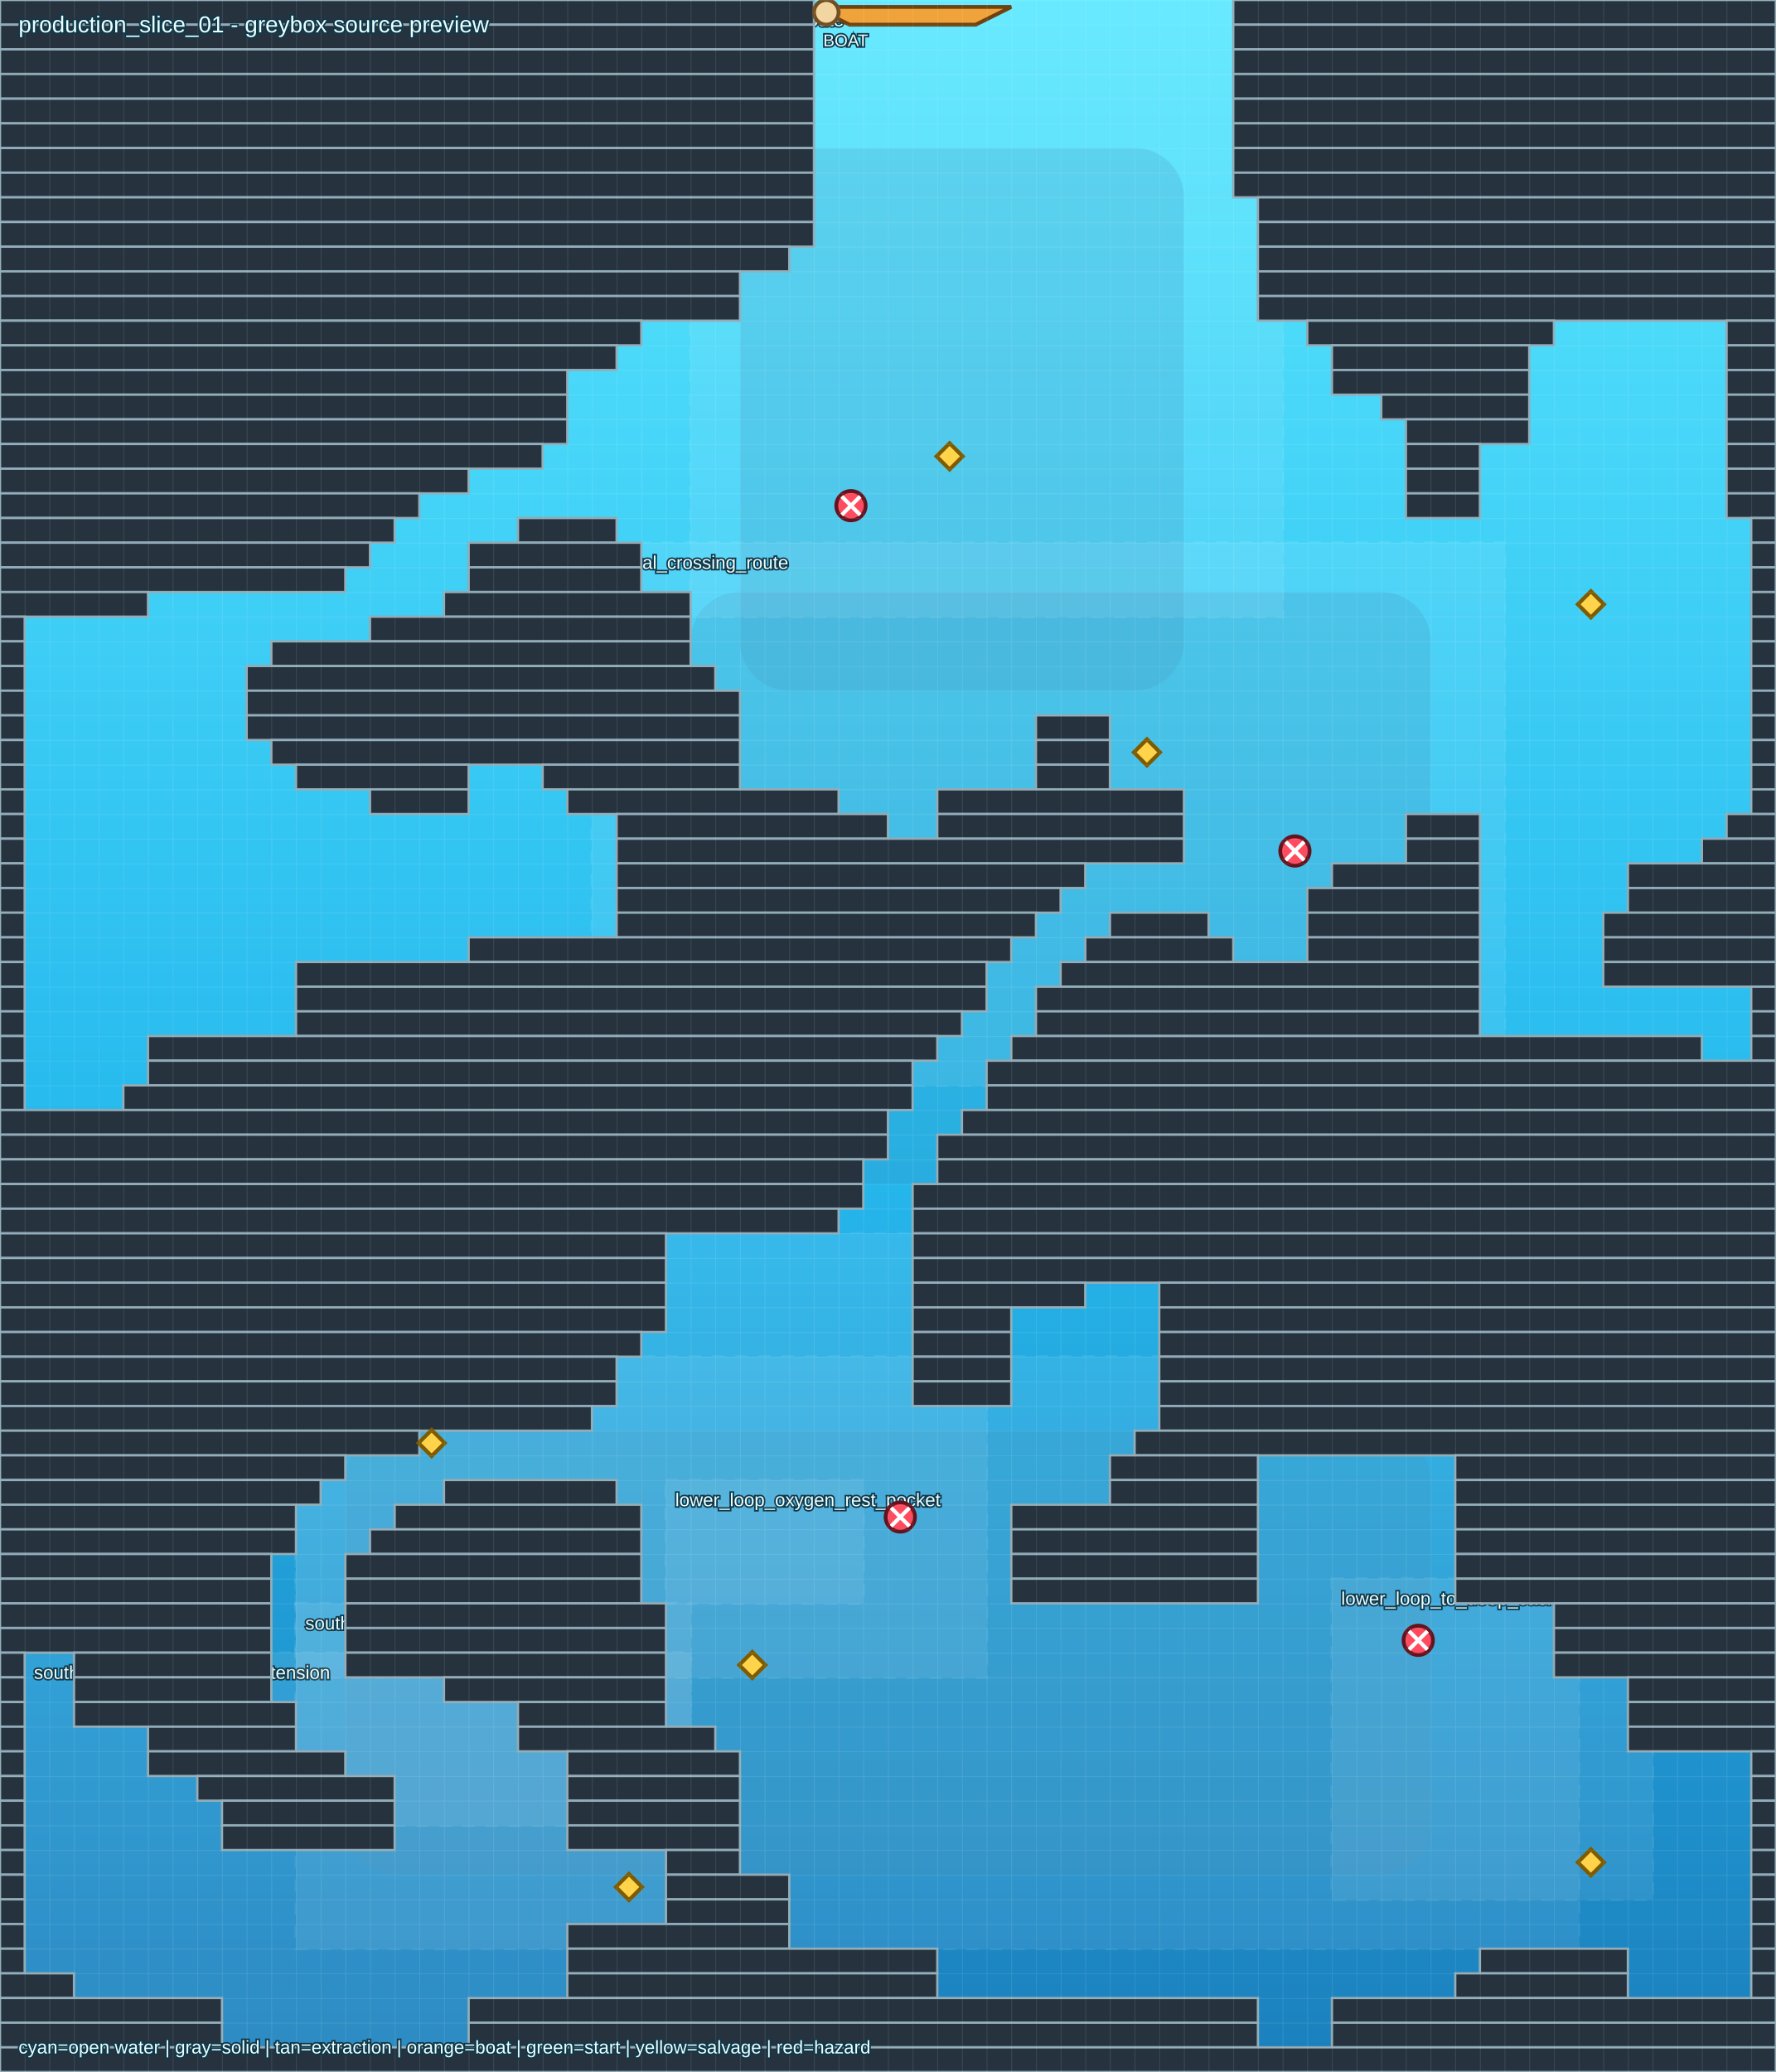
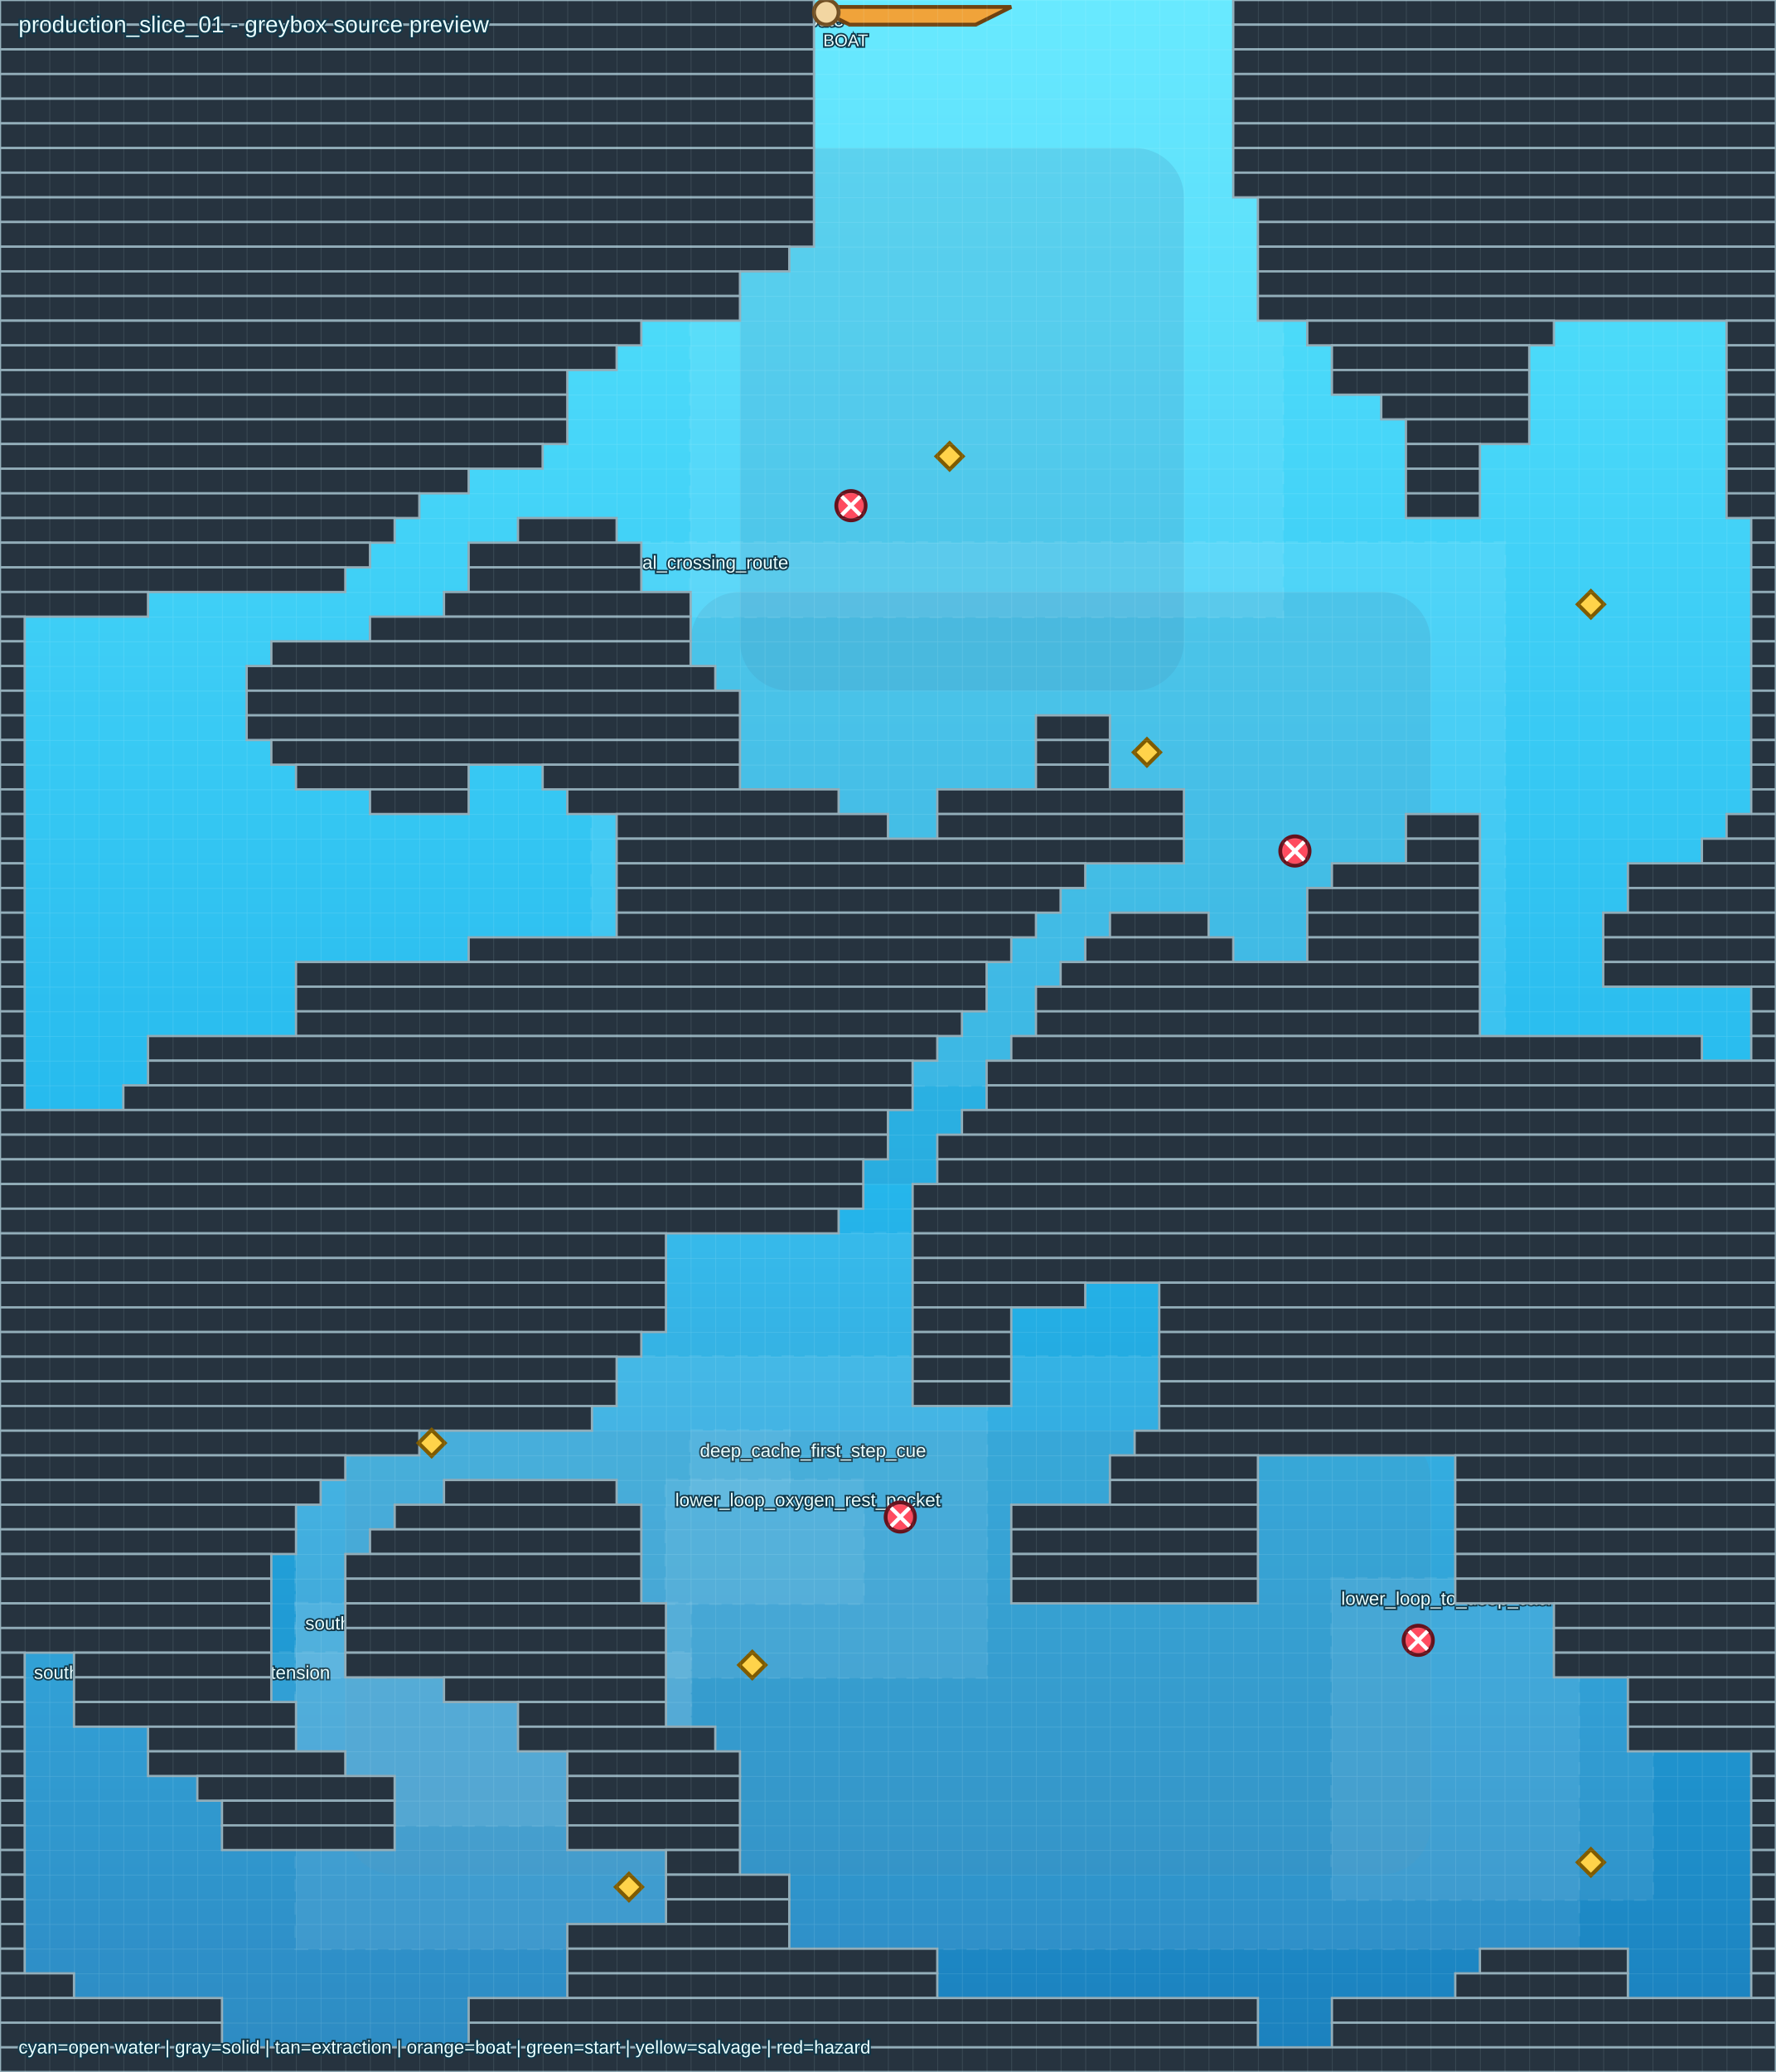
<svg xmlns="http://www.w3.org/2000/svg" viewBox="0 0 2304 2688" width="2304" height="2688">
  <defs>
    <linearGradient id="water" x1="0" y1="0" x2="0" y2="1">
      <stop offset="0%" stop-color="#4ee6ff" />
      <stop offset="55%" stop-color="#13b3ec" />
      <stop offset="100%" stop-color="#0874b7" />
    </linearGradient>
    <pattern id="grid" width="32" height="32" patternUnits="userSpaceOnUse">
      <path d="M 32 0 L 0 0 0 32" fill="none" stroke="#d8f7ff" stroke-width="1" opacity="0.22" />
    </pattern>
  </defs>
  <rect x="0" y="0" width="2304" height="2688" fill="url(#water)" />
  <rect x="960" y="192" width="576" height="704" rx="64" fill="#237fad" opacity="0.22" />
  <rect x="896" y="768" width="960" height="768" rx="64" fill="#237fad" opacity="0.22" />
  <rect x="448" y="1856" width="1408" height="576" rx="64" fill="#237fad" opacity="0.22" />
  <rect x="0" y="0" width="2304" height="2688" fill="#ffffff" opacity="0.08" stroke="#ffffff" stroke-width="4" stroke-dasharray="16 14" />
  <text x="12.0" y="34.0" fill="#eaffff" font-family="Arial, sans-serif" font-size="24" paint-order="stroke" stroke="#10384a" stroke-width="4">production_slice_bounds</text>
  <rect x="896" y="0" width="768" height="800" fill="#ffffff" opacity="0.08" stroke="#ffffff" stroke-width="4" stroke-dasharray="16 14" />
  <text x="908.0" y="34.0" fill="#eaffff" font-family="Arial, sans-serif" font-size="24" paint-order="stroke" stroke="#10384a" stroke-width="4">entry_shaft_route</text>
  <rect x="768" y="704" width="1184" height="704" fill="#ffffff" opacity="0.08" stroke="#ffffff" stroke-width="4" stroke-dasharray="16 14" />
  <text x="780.0" y="738.0" fill="#eaffff" font-family="Arial, sans-serif" font-size="24" paint-order="stroke" stroke="#10384a" stroke-width="4">central_crossing_route</text>
  <rect x="384" y="1760" width="1664" height="768" fill="#ffffff" opacity="0.08" stroke="#ffffff" stroke-width="4" stroke-dasharray="16 14" />
  <text x="396.0" y="1794.0" fill="#eaffff" font-family="Arial, sans-serif" font-size="24" paint-order="stroke" stroke="#10384a" stroke-width="4">lower_loop_route</text>
+   <rect x="896" y="1856" width="128" height="96" fill="#ffffff" opacity="0.08" stroke="#ffffff" stroke-width="4" stroke-dasharray="16 14" />
+   <text x="908.0" y="1890.0" fill="#eaffff" font-family="Arial, sans-serif" font-size="24" paint-order="stroke" stroke="#10384a" stroke-width="4">deep_cache_first_step_cue</text>
  <rect x="384" y="1600" width="896" height="576" fill="#ffffff" opacity="0.08" stroke="#ffffff" stroke-width="4" stroke-dasharray="16 14" />
  <text x="396.0" y="1634.0" fill="#eaffff" font-family="Arial, sans-serif" font-size="24" paint-order="stroke" stroke="#10384a" stroke-width="4">return_pressure_to_boat</text>
  <rect x="864" y="1920" width="256" height="160" fill="#ffffff" opacity="0.08" stroke="#ffffff" stroke-width="4" stroke-dasharray="16 14" />
  <text x="876.0" y="1954.0" fill="#eaffff" font-family="Arial, sans-serif" font-size="24" paint-order="stroke" stroke="#10384a" stroke-width="4">lower_loop_oxygen_rest_pocket</text>
  <rect x="32" y="2144" width="864" height="512" fill="#ffffff" opacity="0.08" stroke="#ffffff" stroke-width="4" stroke-dasharray="16 14" />
  <text x="44.0" y="2178.0" fill="#eaffff" font-family="Arial, sans-serif" font-size="24" paint-order="stroke" stroke="#10384a" stroke-width="4">southwest_return_pocket_extension</text>
  <rect x="384" y="2080" width="512" height="288" fill="#ffffff" opacity="0.08" stroke="#ffffff" stroke-width="4" stroke-dasharray="16 14" />
  <text x="396.0" y="2114.0" fill="#eaffff" font-family="Arial, sans-serif" font-size="24" paint-order="stroke" stroke="#10384a" stroke-width="4">southwest_pocket_pre_pickup_cue</text>
  <rect x="1728" y="2048" width="416" height="416" fill="#ffffff" opacity="0.08" stroke="#ffffff" stroke-width="4" stroke-dasharray="16 14" />
  <text x="1740.0" y="2082.0" fill="#eaffff" font-family="Arial, sans-serif" font-size="24" paint-order="stroke" stroke="#10384a" stroke-width="4">lower_loop_to_deep_cache_pressure</text>
  <rect x="0" y="0" width="1056" height="32" fill="#26333f" stroke="#8ea9b5" stroke-width="3" />
  <rect x="1600" y="0" width="704" height="32" fill="#26333f" stroke="#8ea9b5" stroke-width="3" />
  <rect x="0" y="32" width="1056" height="32" fill="#26333f" stroke="#8ea9b5" stroke-width="3" />
  <rect x="1600" y="32" width="704" height="32" fill="#26333f" stroke="#8ea9b5" stroke-width="3" />
  <rect x="0" y="64" width="1056" height="32" fill="#26333f" stroke="#8ea9b5" stroke-width="3" />
  <rect x="1600" y="64" width="704" height="32" fill="#26333f" stroke="#8ea9b5" stroke-width="3" />
  <rect x="0" y="96" width="1056" height="32" fill="#26333f" stroke="#8ea9b5" stroke-width="3" />
  <rect x="1600" y="96" width="704" height="32" fill="#26333f" stroke="#8ea9b5" stroke-width="3" />
  <rect x="0" y="128" width="1056" height="32" fill="#26333f" stroke="#8ea9b5" stroke-width="3" />
  <rect x="1600" y="128" width="704" height="32" fill="#26333f" stroke="#8ea9b5" stroke-width="3" />
  <rect x="0" y="160" width="1056" height="32" fill="#26333f" stroke="#8ea9b5" stroke-width="3" />
  <rect x="1600" y="160" width="704" height="32" fill="#26333f" stroke="#8ea9b5" stroke-width="3" />
  <rect x="0" y="192" width="1056" height="32" fill="#26333f" stroke="#8ea9b5" stroke-width="3" />
  <rect x="1600" y="192" width="704" height="32" fill="#26333f" stroke="#8ea9b5" stroke-width="3" />
  <rect x="0" y="224" width="1056" height="32" fill="#26333f" stroke="#8ea9b5" stroke-width="3" />
  <rect x="1600" y="224" width="704" height="32" fill="#26333f" stroke="#8ea9b5" stroke-width="3" />
  <rect x="0" y="256" width="1056" height="32" fill="#26333f" stroke="#8ea9b5" stroke-width="3" />
  <rect x="1632" y="256" width="672" height="32" fill="#26333f" stroke="#8ea9b5" stroke-width="3" />
  <rect x="0" y="288" width="1056" height="32" fill="#26333f" stroke="#8ea9b5" stroke-width="3" />
  <rect x="1632" y="288" width="672" height="32" fill="#26333f" stroke="#8ea9b5" stroke-width="3" />
  <rect x="0" y="320" width="1024" height="32" fill="#26333f" stroke="#8ea9b5" stroke-width="3" />
  <rect x="1632" y="320" width="672" height="32" fill="#26333f" stroke="#8ea9b5" stroke-width="3" />
  <rect x="0" y="352" width="960" height="32" fill="#26333f" stroke="#8ea9b5" stroke-width="3" />
  <rect x="1632" y="352" width="672" height="32" fill="#26333f" stroke="#8ea9b5" stroke-width="3" />
  <rect x="0" y="384" width="960" height="32" fill="#26333f" stroke="#8ea9b5" stroke-width="3" />
  <rect x="1632" y="384" width="672" height="32" fill="#26333f" stroke="#8ea9b5" stroke-width="3" />
  <rect x="0" y="416" width="832" height="32" fill="#26333f" stroke="#8ea9b5" stroke-width="3" />
  <rect x="1696" y="416" width="320" height="32" fill="#26333f" stroke="#8ea9b5" stroke-width="3" />
  <rect x="2240" y="416" width="64" height="32" fill="#26333f" stroke="#8ea9b5" stroke-width="3" />
  <rect x="0" y="448" width="800" height="32" fill="#26333f" stroke="#8ea9b5" stroke-width="3" />
  <rect x="1728" y="448" width="256" height="32" fill="#26333f" stroke="#8ea9b5" stroke-width="3" />
  <rect x="2240" y="448" width="64" height="32" fill="#26333f" stroke="#8ea9b5" stroke-width="3" />
  <rect x="0" y="480" width="736" height="32" fill="#26333f" stroke="#8ea9b5" stroke-width="3" />
  <rect x="1728" y="480" width="256" height="32" fill="#26333f" stroke="#8ea9b5" stroke-width="3" />
  <rect x="2240" y="480" width="64" height="32" fill="#26333f" stroke="#8ea9b5" stroke-width="3" />
  <rect x="0" y="512" width="736" height="32" fill="#26333f" stroke="#8ea9b5" stroke-width="3" />
  <rect x="1792" y="512" width="192" height="32" fill="#26333f" stroke="#8ea9b5" stroke-width="3" />
  <rect x="2240" y="512" width="64" height="32" fill="#26333f" stroke="#8ea9b5" stroke-width="3" />
  <rect x="0" y="544" width="736" height="32" fill="#26333f" stroke="#8ea9b5" stroke-width="3" />
  <rect x="1824" y="544" width="160" height="32" fill="#26333f" stroke="#8ea9b5" stroke-width="3" />
  <rect x="2240" y="544" width="64" height="32" fill="#26333f" stroke="#8ea9b5" stroke-width="3" />
  <rect x="0" y="576" width="704" height="32" fill="#26333f" stroke="#8ea9b5" stroke-width="3" />
  <rect x="1824" y="576" width="96" height="32" fill="#26333f" stroke="#8ea9b5" stroke-width="3" />
  <rect x="2240" y="576" width="64" height="32" fill="#26333f" stroke="#8ea9b5" stroke-width="3" />
  <rect x="0" y="608" width="608" height="32" fill="#26333f" stroke="#8ea9b5" stroke-width="3" />
  <rect x="1824" y="608" width="96" height="32" fill="#26333f" stroke="#8ea9b5" stroke-width="3" />
  <rect x="2240" y="608" width="64" height="32" fill="#26333f" stroke="#8ea9b5" stroke-width="3" />
  <rect x="0" y="640" width="544" height="32" fill="#26333f" stroke="#8ea9b5" stroke-width="3" />
  <rect x="1824" y="640" width="96" height="32" fill="#26333f" stroke="#8ea9b5" stroke-width="3" />
  <rect x="2240" y="640" width="64" height="32" fill="#26333f" stroke="#8ea9b5" stroke-width="3" />
  <rect x="0" y="672" width="512" height="32" fill="#26333f" stroke="#8ea9b5" stroke-width="3" />
  <rect x="672" y="672" width="128" height="32" fill="#26333f" stroke="#8ea9b5" stroke-width="3" />
  <rect x="2272" y="672" width="32" height="32" fill="#26333f" stroke="#8ea9b5" stroke-width="3" />
  <rect x="0" y="704" width="480" height="32" fill="#26333f" stroke="#8ea9b5" stroke-width="3" />
  <rect x="608" y="704" width="224" height="32" fill="#26333f" stroke="#8ea9b5" stroke-width="3" />
  <rect x="2272" y="704" width="32" height="32" fill="#26333f" stroke="#8ea9b5" stroke-width="3" />
  <rect x="0" y="736" width="448" height="32" fill="#26333f" stroke="#8ea9b5" stroke-width="3" />
  <rect x="608" y="736" width="224" height="32" fill="#26333f" stroke="#8ea9b5" stroke-width="3" />
  <rect x="2272" y="736" width="32" height="32" fill="#26333f" stroke="#8ea9b5" stroke-width="3" />
  <rect x="0" y="768" width="192" height="32" fill="#26333f" stroke="#8ea9b5" stroke-width="3" />
  <rect x="576" y="768" width="320" height="32" fill="#26333f" stroke="#8ea9b5" stroke-width="3" />
  <rect x="2272" y="768" width="32" height="32" fill="#26333f" stroke="#8ea9b5" stroke-width="3" />
  <rect x="0" y="800" width="32" height="32" fill="#26333f" stroke="#8ea9b5" stroke-width="3" />
  <rect x="480" y="800" width="416" height="32" fill="#26333f" stroke="#8ea9b5" stroke-width="3" />
  <rect x="2272" y="800" width="32" height="32" fill="#26333f" stroke="#8ea9b5" stroke-width="3" />
  <rect x="0" y="832" width="32" height="32" fill="#26333f" stroke="#8ea9b5" stroke-width="3" />
  <rect x="352" y="832" width="544" height="32" fill="#26333f" stroke="#8ea9b5" stroke-width="3" />
  <rect x="2272" y="832" width="32" height="32" fill="#26333f" stroke="#8ea9b5" stroke-width="3" />
  <rect x="0" y="864" width="32" height="32" fill="#26333f" stroke="#8ea9b5" stroke-width="3" />
  <rect x="320" y="864" width="608" height="32" fill="#26333f" stroke="#8ea9b5" stroke-width="3" />
  <rect x="2272" y="864" width="32" height="32" fill="#26333f" stroke="#8ea9b5" stroke-width="3" />
  <rect x="0" y="896" width="32" height="32" fill="#26333f" stroke="#8ea9b5" stroke-width="3" />
  <rect x="320" y="896" width="640" height="32" fill="#26333f" stroke="#8ea9b5" stroke-width="3" />
  <rect x="2272" y="896" width="32" height="32" fill="#26333f" stroke="#8ea9b5" stroke-width="3" />
  <rect x="0" y="928" width="32" height="32" fill="#26333f" stroke="#8ea9b5" stroke-width="3" />
  <rect x="320" y="928" width="640" height="32" fill="#26333f" stroke="#8ea9b5" stroke-width="3" />
  <rect x="1344" y="928" width="96" height="32" fill="#26333f" stroke="#8ea9b5" stroke-width="3" />
  <rect x="2272" y="928" width="32" height="32" fill="#26333f" stroke="#8ea9b5" stroke-width="3" />
  <rect x="0" y="960" width="32" height="32" fill="#26333f" stroke="#8ea9b5" stroke-width="3" />
  <rect x="352" y="960" width="608" height="32" fill="#26333f" stroke="#8ea9b5" stroke-width="3" />
  <rect x="1344" y="960" width="96" height="32" fill="#26333f" stroke="#8ea9b5" stroke-width="3" />
  <rect x="2272" y="960" width="32" height="32" fill="#26333f" stroke="#8ea9b5" stroke-width="3" />
  <rect x="0" y="992" width="32" height="32" fill="#26333f" stroke="#8ea9b5" stroke-width="3" />
  <rect x="384" y="992" width="224" height="32" fill="#26333f" stroke="#8ea9b5" stroke-width="3" />
  <rect x="704" y="992" width="256" height="32" fill="#26333f" stroke="#8ea9b5" stroke-width="3" />
  <rect x="1344" y="992" width="96" height="32" fill="#26333f" stroke="#8ea9b5" stroke-width="3" />
  <rect x="2272" y="992" width="32" height="32" fill="#26333f" stroke="#8ea9b5" stroke-width="3" />
  <rect x="0" y="1024" width="32" height="32" fill="#26333f" stroke="#8ea9b5" stroke-width="3" />
  <rect x="480" y="1024" width="128" height="32" fill="#26333f" stroke="#8ea9b5" stroke-width="3" />
  <rect x="736" y="1024" width="352" height="32" fill="#26333f" stroke="#8ea9b5" stroke-width="3" />
  <rect x="1216" y="1024" width="320" height="32" fill="#26333f" stroke="#8ea9b5" stroke-width="3" />
  <rect x="2272" y="1024" width="32" height="32" fill="#26333f" stroke="#8ea9b5" stroke-width="3" />
  <rect x="0" y="1056" width="32" height="32" fill="#26333f" stroke="#8ea9b5" stroke-width="3" />
  <rect x="800" y="1056" width="352" height="32" fill="#26333f" stroke="#8ea9b5" stroke-width="3" />
  <rect x="1216" y="1056" width="320" height="32" fill="#26333f" stroke="#8ea9b5" stroke-width="3" />
  <rect x="1824" y="1056" width="96" height="32" fill="#26333f" stroke="#8ea9b5" stroke-width="3" />
  <rect x="2240" y="1056" width="64" height="32" fill="#26333f" stroke="#8ea9b5" stroke-width="3" />
  <rect x="0" y="1088" width="32" height="32" fill="#26333f" stroke="#8ea9b5" stroke-width="3" />
  <rect x="800" y="1088" width="736" height="32" fill="#26333f" stroke="#8ea9b5" stroke-width="3" />
  <rect x="1824" y="1088" width="96" height="32" fill="#26333f" stroke="#8ea9b5" stroke-width="3" />
  <rect x="2208" y="1088" width="96" height="32" fill="#26333f" stroke="#8ea9b5" stroke-width="3" />
  <rect x="0" y="1120" width="32" height="32" fill="#26333f" stroke="#8ea9b5" stroke-width="3" />
  <rect x="800" y="1120" width="608" height="32" fill="#26333f" stroke="#8ea9b5" stroke-width="3" />
  <rect x="1728" y="1120" width="192" height="32" fill="#26333f" stroke="#8ea9b5" stroke-width="3" />
  <rect x="2112" y="1120" width="192" height="32" fill="#26333f" stroke="#8ea9b5" stroke-width="3" />
  <rect x="0" y="1152" width="32" height="32" fill="#26333f" stroke="#8ea9b5" stroke-width="3" />
  <rect x="800" y="1152" width="576" height="32" fill="#26333f" stroke="#8ea9b5" stroke-width="3" />
  <rect x="1696" y="1152" width="224" height="32" fill="#26333f" stroke="#8ea9b5" stroke-width="3" />
  <rect x="2112" y="1152" width="192" height="32" fill="#26333f" stroke="#8ea9b5" stroke-width="3" />
  <rect x="0" y="1184" width="32" height="32" fill="#26333f" stroke="#8ea9b5" stroke-width="3" />
  <rect x="800" y="1184" width="544" height="32" fill="#26333f" stroke="#8ea9b5" stroke-width="3" />
  <rect x="1440" y="1184" width="128" height="32" fill="#26333f" stroke="#8ea9b5" stroke-width="3" />
  <rect x="1696" y="1184" width="224" height="32" fill="#26333f" stroke="#8ea9b5" stroke-width="3" />
  <rect x="2080" y="1184" width="224" height="32" fill="#26333f" stroke="#8ea9b5" stroke-width="3" />
  <rect x="0" y="1216" width="32" height="32" fill="#26333f" stroke="#8ea9b5" stroke-width="3" />
  <rect x="608" y="1216" width="704" height="32" fill="#26333f" stroke="#8ea9b5" stroke-width="3" />
  <rect x="1408" y="1216" width="192" height="32" fill="#26333f" stroke="#8ea9b5" stroke-width="3" />
  <rect x="1696" y="1216" width="224" height="32" fill="#26333f" stroke="#8ea9b5" stroke-width="3" />
  <rect x="2080" y="1216" width="224" height="32" fill="#26333f" stroke="#8ea9b5" stroke-width="3" />
  <rect x="0" y="1248" width="32" height="32" fill="#26333f" stroke="#8ea9b5" stroke-width="3" />
  <rect x="384" y="1248" width="896" height="32" fill="#26333f" stroke="#8ea9b5" stroke-width="3" />
  <rect x="1376" y="1248" width="544" height="32" fill="#26333f" stroke="#8ea9b5" stroke-width="3" />
  <rect x="2080" y="1248" width="224" height="32" fill="#26333f" stroke="#8ea9b5" stroke-width="3" />
  <rect x="0" y="1280" width="32" height="32" fill="#26333f" stroke="#8ea9b5" stroke-width="3" />
  <rect x="384" y="1280" width="896" height="32" fill="#26333f" stroke="#8ea9b5" stroke-width="3" />
  <rect x="1344" y="1280" width="576" height="32" fill="#26333f" stroke="#8ea9b5" stroke-width="3" />
  <rect x="2272" y="1280" width="32" height="32" fill="#26333f" stroke="#8ea9b5" stroke-width="3" />
  <rect x="0" y="1312" width="32" height="32" fill="#26333f" stroke="#8ea9b5" stroke-width="3" />
  <rect x="384" y="1312" width="864" height="32" fill="#26333f" stroke="#8ea9b5" stroke-width="3" />
  <rect x="1344" y="1312" width="576" height="32" fill="#26333f" stroke="#8ea9b5" stroke-width="3" />
  <rect x="2272" y="1312" width="32" height="32" fill="#26333f" stroke="#8ea9b5" stroke-width="3" />
  <rect x="0" y="1344" width="32" height="32" fill="#26333f" stroke="#8ea9b5" stroke-width="3" />
  <rect x="192" y="1344" width="1024" height="32" fill="#26333f" stroke="#8ea9b5" stroke-width="3" />
  <rect x="1312" y="1344" width="896" height="32" fill="#26333f" stroke="#8ea9b5" stroke-width="3" />
  <rect x="2272" y="1344" width="32" height="32" fill="#26333f" stroke="#8ea9b5" stroke-width="3" />
  <rect x="0" y="1376" width="32" height="32" fill="#26333f" stroke="#8ea9b5" stroke-width="3" />
  <rect x="192" y="1376" width="992" height="32" fill="#26333f" stroke="#8ea9b5" stroke-width="3" />
  <rect x="1280" y="1376" width="1024" height="32" fill="#26333f" stroke="#8ea9b5" stroke-width="3" />
  <rect x="0" y="1408" width="32" height="32" fill="#26333f" stroke="#8ea9b5" stroke-width="3" />
  <rect x="160" y="1408" width="1024" height="32" fill="#26333f" stroke="#8ea9b5" stroke-width="3" />
  <rect x="1280" y="1408" width="1024" height="32" fill="#26333f" stroke="#8ea9b5" stroke-width="3" />
  <rect x="0" y="1440" width="1152" height="32" fill="#26333f" stroke="#8ea9b5" stroke-width="3" />
  <rect x="1248" y="1440" width="1056" height="32" fill="#26333f" stroke="#8ea9b5" stroke-width="3" />
  <rect x="0" y="1472" width="1152" height="32" fill="#26333f" stroke="#8ea9b5" stroke-width="3" />
  <rect x="1216" y="1472" width="1088" height="32" fill="#26333f" stroke="#8ea9b5" stroke-width="3" />
  <rect x="0" y="1504" width="1120" height="32" fill="#26333f" stroke="#8ea9b5" stroke-width="3" />
  <rect x="1216" y="1504" width="1088" height="32" fill="#26333f" stroke="#8ea9b5" stroke-width="3" />
  <rect x="0" y="1536" width="1120" height="32" fill="#26333f" stroke="#8ea9b5" stroke-width="3" />
  <rect x="1184" y="1536" width="1120" height="32" fill="#26333f" stroke="#8ea9b5" stroke-width="3" />
  <rect x="0" y="1568" width="1088" height="32" fill="#26333f" stroke="#8ea9b5" stroke-width="3" />
  <rect x="1184" y="1568" width="1120" height="32" fill="#26333f" stroke="#8ea9b5" stroke-width="3" />
  <rect x="0" y="1600" width="864" height="32" fill="#26333f" stroke="#8ea9b5" stroke-width="3" />
  <rect x="1184" y="1600" width="1120" height="32" fill="#26333f" stroke="#8ea9b5" stroke-width="3" />
  <rect x="0" y="1632" width="864" height="32" fill="#26333f" stroke="#8ea9b5" stroke-width="3" />
  <rect x="1184" y="1632" width="1120" height="32" fill="#26333f" stroke="#8ea9b5" stroke-width="3" />
  <rect x="0" y="1664" width="864" height="32" fill="#26333f" stroke="#8ea9b5" stroke-width="3" />
  <rect x="1184" y="1664" width="224" height="32" fill="#26333f" stroke="#8ea9b5" stroke-width="3" />
  <rect x="1504" y="1664" width="800" height="32" fill="#26333f" stroke="#8ea9b5" stroke-width="3" />
  <rect x="0" y="1696" width="864" height="32" fill="#26333f" stroke="#8ea9b5" stroke-width="3" />
  <rect x="1184" y="1696" width="128" height="32" fill="#26333f" stroke="#8ea9b5" stroke-width="3" />
  <rect x="1504" y="1696" width="800" height="32" fill="#26333f" stroke="#8ea9b5" stroke-width="3" />
  <rect x="0" y="1728" width="832" height="32" fill="#26333f" stroke="#8ea9b5" stroke-width="3" />
  <rect x="1184" y="1728" width="128" height="32" fill="#26333f" stroke="#8ea9b5" stroke-width="3" />
  <rect x="1504" y="1728" width="800" height="32" fill="#26333f" stroke="#8ea9b5" stroke-width="3" />
  <rect x="0" y="1760" width="800" height="32" fill="#26333f" stroke="#8ea9b5" stroke-width="3" />
  <rect x="1184" y="1760" width="128" height="32" fill="#26333f" stroke="#8ea9b5" stroke-width="3" />
  <rect x="1504" y="1760" width="800" height="32" fill="#26333f" stroke="#8ea9b5" stroke-width="3" />
  <rect x="0" y="1792" width="800" height="32" fill="#26333f" stroke="#8ea9b5" stroke-width="3" />
  <rect x="1184" y="1792" width="128" height="32" fill="#26333f" stroke="#8ea9b5" stroke-width="3" />
  <rect x="1504" y="1792" width="800" height="32" fill="#26333f" stroke="#8ea9b5" stroke-width="3" />
  <rect x="0" y="1824" width="768" height="32" fill="#26333f" stroke="#8ea9b5" stroke-width="3" />
  <rect x="1504" y="1824" width="800" height="32" fill="#26333f" stroke="#8ea9b5" stroke-width="3" />
  <rect x="0" y="1856" width="544" height="32" fill="#26333f" stroke="#8ea9b5" stroke-width="3" />
  <rect x="1472" y="1856" width="832" height="32" fill="#26333f" stroke="#8ea9b5" stroke-width="3" />
  <rect x="0" y="1888" width="448" height="32" fill="#26333f" stroke="#8ea9b5" stroke-width="3" />
  <rect x="1440" y="1888" width="192" height="32" fill="#26333f" stroke="#8ea9b5" stroke-width="3" />
  <rect x="1888" y="1888" width="416" height="32" fill="#26333f" stroke="#8ea9b5" stroke-width="3" />
  <rect x="0" y="1920" width="416" height="32" fill="#26333f" stroke="#8ea9b5" stroke-width="3" />
  <rect x="576" y="1920" width="224" height="32" fill="#26333f" stroke="#8ea9b5" stroke-width="3" />
  <rect x="1440" y="1920" width="192" height="32" fill="#26333f" stroke="#8ea9b5" stroke-width="3" />
  <rect x="1888" y="1920" width="416" height="32" fill="#26333f" stroke="#8ea9b5" stroke-width="3" />
  <rect x="0" y="1952" width="384" height="32" fill="#26333f" stroke="#8ea9b5" stroke-width="3" />
  <rect x="512" y="1952" width="320" height="32" fill="#26333f" stroke="#8ea9b5" stroke-width="3" />
  <rect x="1312" y="1952" width="320" height="32" fill="#26333f" stroke="#8ea9b5" stroke-width="3" />
  <rect x="1888" y="1952" width="416" height="32" fill="#26333f" stroke="#8ea9b5" stroke-width="3" />
  <rect x="0" y="1984" width="384" height="32" fill="#26333f" stroke="#8ea9b5" stroke-width="3" />
  <rect x="480" y="1984" width="352" height="32" fill="#26333f" stroke="#8ea9b5" stroke-width="3" />
  <rect x="1312" y="1984" width="320" height="32" fill="#26333f" stroke="#8ea9b5" stroke-width="3" />
  <rect x="1888" y="1984" width="416" height="32" fill="#26333f" stroke="#8ea9b5" stroke-width="3" />
  <rect x="0" y="2016" width="352" height="32" fill="#26333f" stroke="#8ea9b5" stroke-width="3" />
  <rect x="448" y="2016" width="384" height="32" fill="#26333f" stroke="#8ea9b5" stroke-width="3" />
  <rect x="1312" y="2016" width="320" height="32" fill="#26333f" stroke="#8ea9b5" stroke-width="3" />
  <rect x="1888" y="2016" width="416" height="32" fill="#26333f" stroke="#8ea9b5" stroke-width="3" />
  <rect x="0" y="2048" width="352" height="32" fill="#26333f" stroke="#8ea9b5" stroke-width="3" />
  <rect x="448" y="2048" width="384" height="32" fill="#26333f" stroke="#8ea9b5" stroke-width="3" />
  <rect x="1312" y="2048" width="320" height="32" fill="#26333f" stroke="#8ea9b5" stroke-width="3" />
  <rect x="1888" y="2048" width="416" height="32" fill="#26333f" stroke="#8ea9b5" stroke-width="3" />
  <rect x="0" y="2080" width="352" height="32" fill="#26333f" stroke="#8ea9b5" stroke-width="3" />
  <rect x="448" y="2080" width="416" height="32" fill="#26333f" stroke="#8ea9b5" stroke-width="3" />
  <rect x="2016" y="2080" width="288" height="32" fill="#26333f" stroke="#8ea9b5" stroke-width="3" />
  <rect x="0" y="2112" width="352" height="32" fill="#26333f" stroke="#8ea9b5" stroke-width="3" />
  <rect x="448" y="2112" width="416" height="32" fill="#26333f" stroke="#8ea9b5" stroke-width="3" />
  <rect x="2016" y="2112" width="288" height="32" fill="#26333f" stroke="#8ea9b5" stroke-width="3" />
  <rect x="0" y="2144" width="32" height="32" fill="#26333f" stroke="#8ea9b5" stroke-width="3" />
  <rect x="96" y="2144" width="256" height="32" fill="#26333f" stroke="#8ea9b5" stroke-width="3" />
  <rect x="448" y="2144" width="416" height="32" fill="#26333f" stroke="#8ea9b5" stroke-width="3" />
  <rect x="2016" y="2144" width="288" height="32" fill="#26333f" stroke="#8ea9b5" stroke-width="3" />
  <rect x="0" y="2176" width="32" height="32" fill="#26333f" stroke="#8ea9b5" stroke-width="3" />
  <rect x="96" y="2176" width="256" height="32" fill="#26333f" stroke="#8ea9b5" stroke-width="3" />
  <rect x="576" y="2176" width="288" height="32" fill="#26333f" stroke="#8ea9b5" stroke-width="3" />
  <rect x="2112" y="2176" width="192" height="32" fill="#26333f" stroke="#8ea9b5" stroke-width="3" />
  <rect x="0" y="2208" width="32" height="32" fill="#26333f" stroke="#8ea9b5" stroke-width="3" />
  <rect x="96" y="2208" width="288" height="32" fill="#26333f" stroke="#8ea9b5" stroke-width="3" />
  <rect x="672" y="2208" width="192" height="32" fill="#26333f" stroke="#8ea9b5" stroke-width="3" />
  <rect x="2112" y="2208" width="192" height="32" fill="#26333f" stroke="#8ea9b5" stroke-width="3" />
  <rect x="0" y="2240" width="32" height="32" fill="#26333f" stroke="#8ea9b5" stroke-width="3" />
  <rect x="192" y="2240" width="192" height="32" fill="#26333f" stroke="#8ea9b5" stroke-width="3" />
  <rect x="672" y="2240" width="256" height="32" fill="#26333f" stroke="#8ea9b5" stroke-width="3" />
  <rect x="2112" y="2240" width="192" height="32" fill="#26333f" stroke="#8ea9b5" stroke-width="3" />
  <rect x="0" y="2272" width="32" height="32" fill="#26333f" stroke="#8ea9b5" stroke-width="3" />
  <rect x="192" y="2272" width="256" height="32" fill="#26333f" stroke="#8ea9b5" stroke-width="3" />
  <rect x="736" y="2272" width="224" height="32" fill="#26333f" stroke="#8ea9b5" stroke-width="3" />
  <rect x="2272" y="2272" width="32" height="32" fill="#26333f" stroke="#8ea9b5" stroke-width="3" />
  <rect x="0" y="2304" width="32" height="32" fill="#26333f" stroke="#8ea9b5" stroke-width="3" />
  <rect x="256" y="2304" width="256" height="32" fill="#26333f" stroke="#8ea9b5" stroke-width="3" />
  <rect x="736" y="2304" width="224" height="32" fill="#26333f" stroke="#8ea9b5" stroke-width="3" />
  <rect x="2272" y="2304" width="32" height="32" fill="#26333f" stroke="#8ea9b5" stroke-width="3" />
  <rect x="0" y="2336" width="32" height="32" fill="#26333f" stroke="#8ea9b5" stroke-width="3" />
  <rect x="288" y="2336" width="224" height="32" fill="#26333f" stroke="#8ea9b5" stroke-width="3" />
  <rect x="736" y="2336" width="224" height="32" fill="#26333f" stroke="#8ea9b5" stroke-width="3" />
  <rect x="2272" y="2336" width="32" height="32" fill="#26333f" stroke="#8ea9b5" stroke-width="3" />
  <rect x="0" y="2368" width="32" height="32" fill="#26333f" stroke="#8ea9b5" stroke-width="3" />
  <rect x="288" y="2368" width="224" height="32" fill="#26333f" stroke="#8ea9b5" stroke-width="3" />
  <rect x="736" y="2368" width="224" height="32" fill="#26333f" stroke="#8ea9b5" stroke-width="3" />
  <rect x="2272" y="2368" width="32" height="32" fill="#26333f" stroke="#8ea9b5" stroke-width="3" />
  <rect x="0" y="2400" width="32" height="32" fill="#26333f" stroke="#8ea9b5" stroke-width="3" />
  <rect x="864" y="2400" width="96" height="32" fill="#26333f" stroke="#8ea9b5" stroke-width="3" />
  <rect x="2272" y="2400" width="32" height="32" fill="#26333f" stroke="#8ea9b5" stroke-width="3" />
  <rect x="0" y="2432" width="32" height="32" fill="#26333f" stroke="#8ea9b5" stroke-width="3" />
  <rect x="864" y="2432" width="160" height="32" fill="#26333f" stroke="#8ea9b5" stroke-width="3" />
  <rect x="2272" y="2432" width="32" height="32" fill="#26333f" stroke="#8ea9b5" stroke-width="3" />
  <rect x="0" y="2464" width="32" height="32" fill="#26333f" stroke="#8ea9b5" stroke-width="3" />
  <rect x="864" y="2464" width="160" height="32" fill="#26333f" stroke="#8ea9b5" stroke-width="3" />
  <rect x="2272" y="2464" width="32" height="32" fill="#26333f" stroke="#8ea9b5" stroke-width="3" />
  <rect x="0" y="2496" width="32" height="32" fill="#26333f" stroke="#8ea9b5" stroke-width="3" />
  <rect x="736" y="2496" width="288" height="32" fill="#26333f" stroke="#8ea9b5" stroke-width="3" />
  <rect x="2272" y="2496" width="32" height="32" fill="#26333f" stroke="#8ea9b5" stroke-width="3" />
  <rect x="0" y="2528" width="32" height="32" fill="#26333f" stroke="#8ea9b5" stroke-width="3" />
  <rect x="736" y="2528" width="480" height="32" fill="#26333f" stroke="#8ea9b5" stroke-width="3" />
  <rect x="1920" y="2528" width="192" height="32" fill="#26333f" stroke="#8ea9b5" stroke-width="3" />
  <rect x="2272" y="2528" width="32" height="32" fill="#26333f" stroke="#8ea9b5" stroke-width="3" />
  <rect x="0" y="2560" width="96" height="32" fill="#26333f" stroke="#8ea9b5" stroke-width="3" />
  <rect x="736" y="2560" width="480" height="32" fill="#26333f" stroke="#8ea9b5" stroke-width="3" />
  <rect x="1888" y="2560" width="224" height="32" fill="#26333f" stroke="#8ea9b5" stroke-width="3" />
  <rect x="2272" y="2560" width="32" height="32" fill="#26333f" stroke="#8ea9b5" stroke-width="3" />
  <rect x="0" y="2592" width="288" height="32" fill="#26333f" stroke="#8ea9b5" stroke-width="3" />
  <rect x="608" y="2592" width="1024" height="32" fill="#26333f" stroke="#8ea9b5" stroke-width="3" />
  <rect x="1728" y="2592" width="576" height="32" fill="#26333f" stroke="#8ea9b5" stroke-width="3" />
  <rect x="0" y="2624" width="288" height="32" fill="#26333f" stroke="#8ea9b5" stroke-width="3" />
  <rect x="608" y="2624" width="1024" height="32" fill="#26333f" stroke="#8ea9b5" stroke-width="3" />
  <rect x="1728" y="2624" width="576" height="32" fill="#26333f" stroke="#8ea9b5" stroke-width="3" />
  <rect x="0" y="2656" width="2304" height="32" fill="#26333f" stroke="#8ea9b5" stroke-width="3" />
  <polygon points="1056.0,9.0 1312.0,9.0 1265.9,32.0 1102.1,32.0" fill="#f0a33a" stroke="#6e4210" stroke-width="5" />
  <circle cx="1072.0" cy="16.0" r="16" fill="#f2d6a2" stroke="#704e22" stroke-width="5" />
  <text x="1068.0" y="60.0" fill="#eaffff" font-family="Arial, sans-serif" font-size="22" paint-order="stroke" stroke="#10384a" stroke-width="4">BOAT</text>
  <polygon points="1232.0,575.0 1249.0,592.0 1232.0,609.0 1215.0,592.0" fill="#ffd34a" stroke="#7f5b00" stroke-width="5" />
  <polygon points="1488.0,959.0 1505.0,976.0 1488.0,993.0 1471.0,976.0" fill="#ffd34a" stroke="#7f5b00" stroke-width="5" />
  <polygon points="2064.0,767.0 2081.0,784.0 2064.0,801.0 2047.0,784.0" fill="#ffd34a" stroke="#7f5b00" stroke-width="5" />
  <polygon points="976.0,2143.0 993.0,2160.0 976.0,2177.0 959.0,2160.0" fill="#ffd34a" stroke="#7f5b00" stroke-width="5" />
  <polygon points="2064.0,2399.0 2081.0,2416.0 2064.0,2433.0 2047.0,2416.0" fill="#ffd34a" stroke="#7f5b00" stroke-width="5" />
  <polygon points="816.0,2431.0 833.0,2448.0 816.0,2465.0 799.0,2448.0" fill="#ffd34a" stroke="#7f5b00" stroke-width="5" />
  <polygon points="560.0,1855.0 577.0,1872.0 560.0,1889.0 543.0,1872.0" fill="#ffd34a" stroke="#7f5b00" stroke-width="5" />
  <circle cx="1104.0" cy="656.0" r="19" fill="#ff4b5f" stroke="#64121d" stroke-width="5" />
  <line x1="1092.0" y1="644.0" x2="1116.0" y2="668.0" stroke="#ffffff" stroke-width="5" />
  <line x1="1116.0" y1="644.0" x2="1092.0" y2="668.0" stroke="#ffffff" stroke-width="5" />
  <circle cx="1680.0" cy="1104.0" r="19" fill="#ff4b5f" stroke="#64121d" stroke-width="5" />
  <line x1="1668.0" y1="1092.0" x2="1692.0" y2="1116.0" stroke="#ffffff" stroke-width="5" />
  <line x1="1692.0" y1="1092.0" x2="1668.0" y2="1116.0" stroke="#ffffff" stroke-width="5" />
  <circle cx="1168.0" cy="1968.0" r="19" fill="#ff4b5f" stroke="#64121d" stroke-width="5" />
  <line x1="1156.0" y1="1956.0" x2="1180.0" y2="1980.0" stroke="#ffffff" stroke-width="5" />
  <line x1="1180.0" y1="1956.0" x2="1156.0" y2="1980.0" stroke="#ffffff" stroke-width="5" />
  <circle cx="1840.0" cy="2128.0" r="19" fill="#ff4b5f" stroke="#64121d" stroke-width="5" />
  <line x1="1828.0" y1="2116.0" x2="1852.0" y2="2140.0" stroke="#ffffff" stroke-width="5" />
  <line x1="1852.0" y1="2116.0" x2="1828.0" y2="2140.0" stroke="#ffffff" stroke-width="5" />
  <rect x="0" y="0" width="2304" height="2688" fill="url(#grid)" />
  <text x="24.0" y="42.0" fill="#eaffff" font-family="Arial, sans-serif" font-size="30" paint-order="stroke" stroke="#10384a" stroke-width="4">production_slice_01 - greybox source preview</text>
  <text x="24.0" y="2664.0" fill="#eaffff" font-family="Arial, sans-serif" font-size="24" paint-order="stroke" stroke="#10384a" stroke-width="4">cyan=open water | gray=solid | tan=extraction | orange=boat | green=start | yellow=salvage | red=hazard</text>
</svg>
